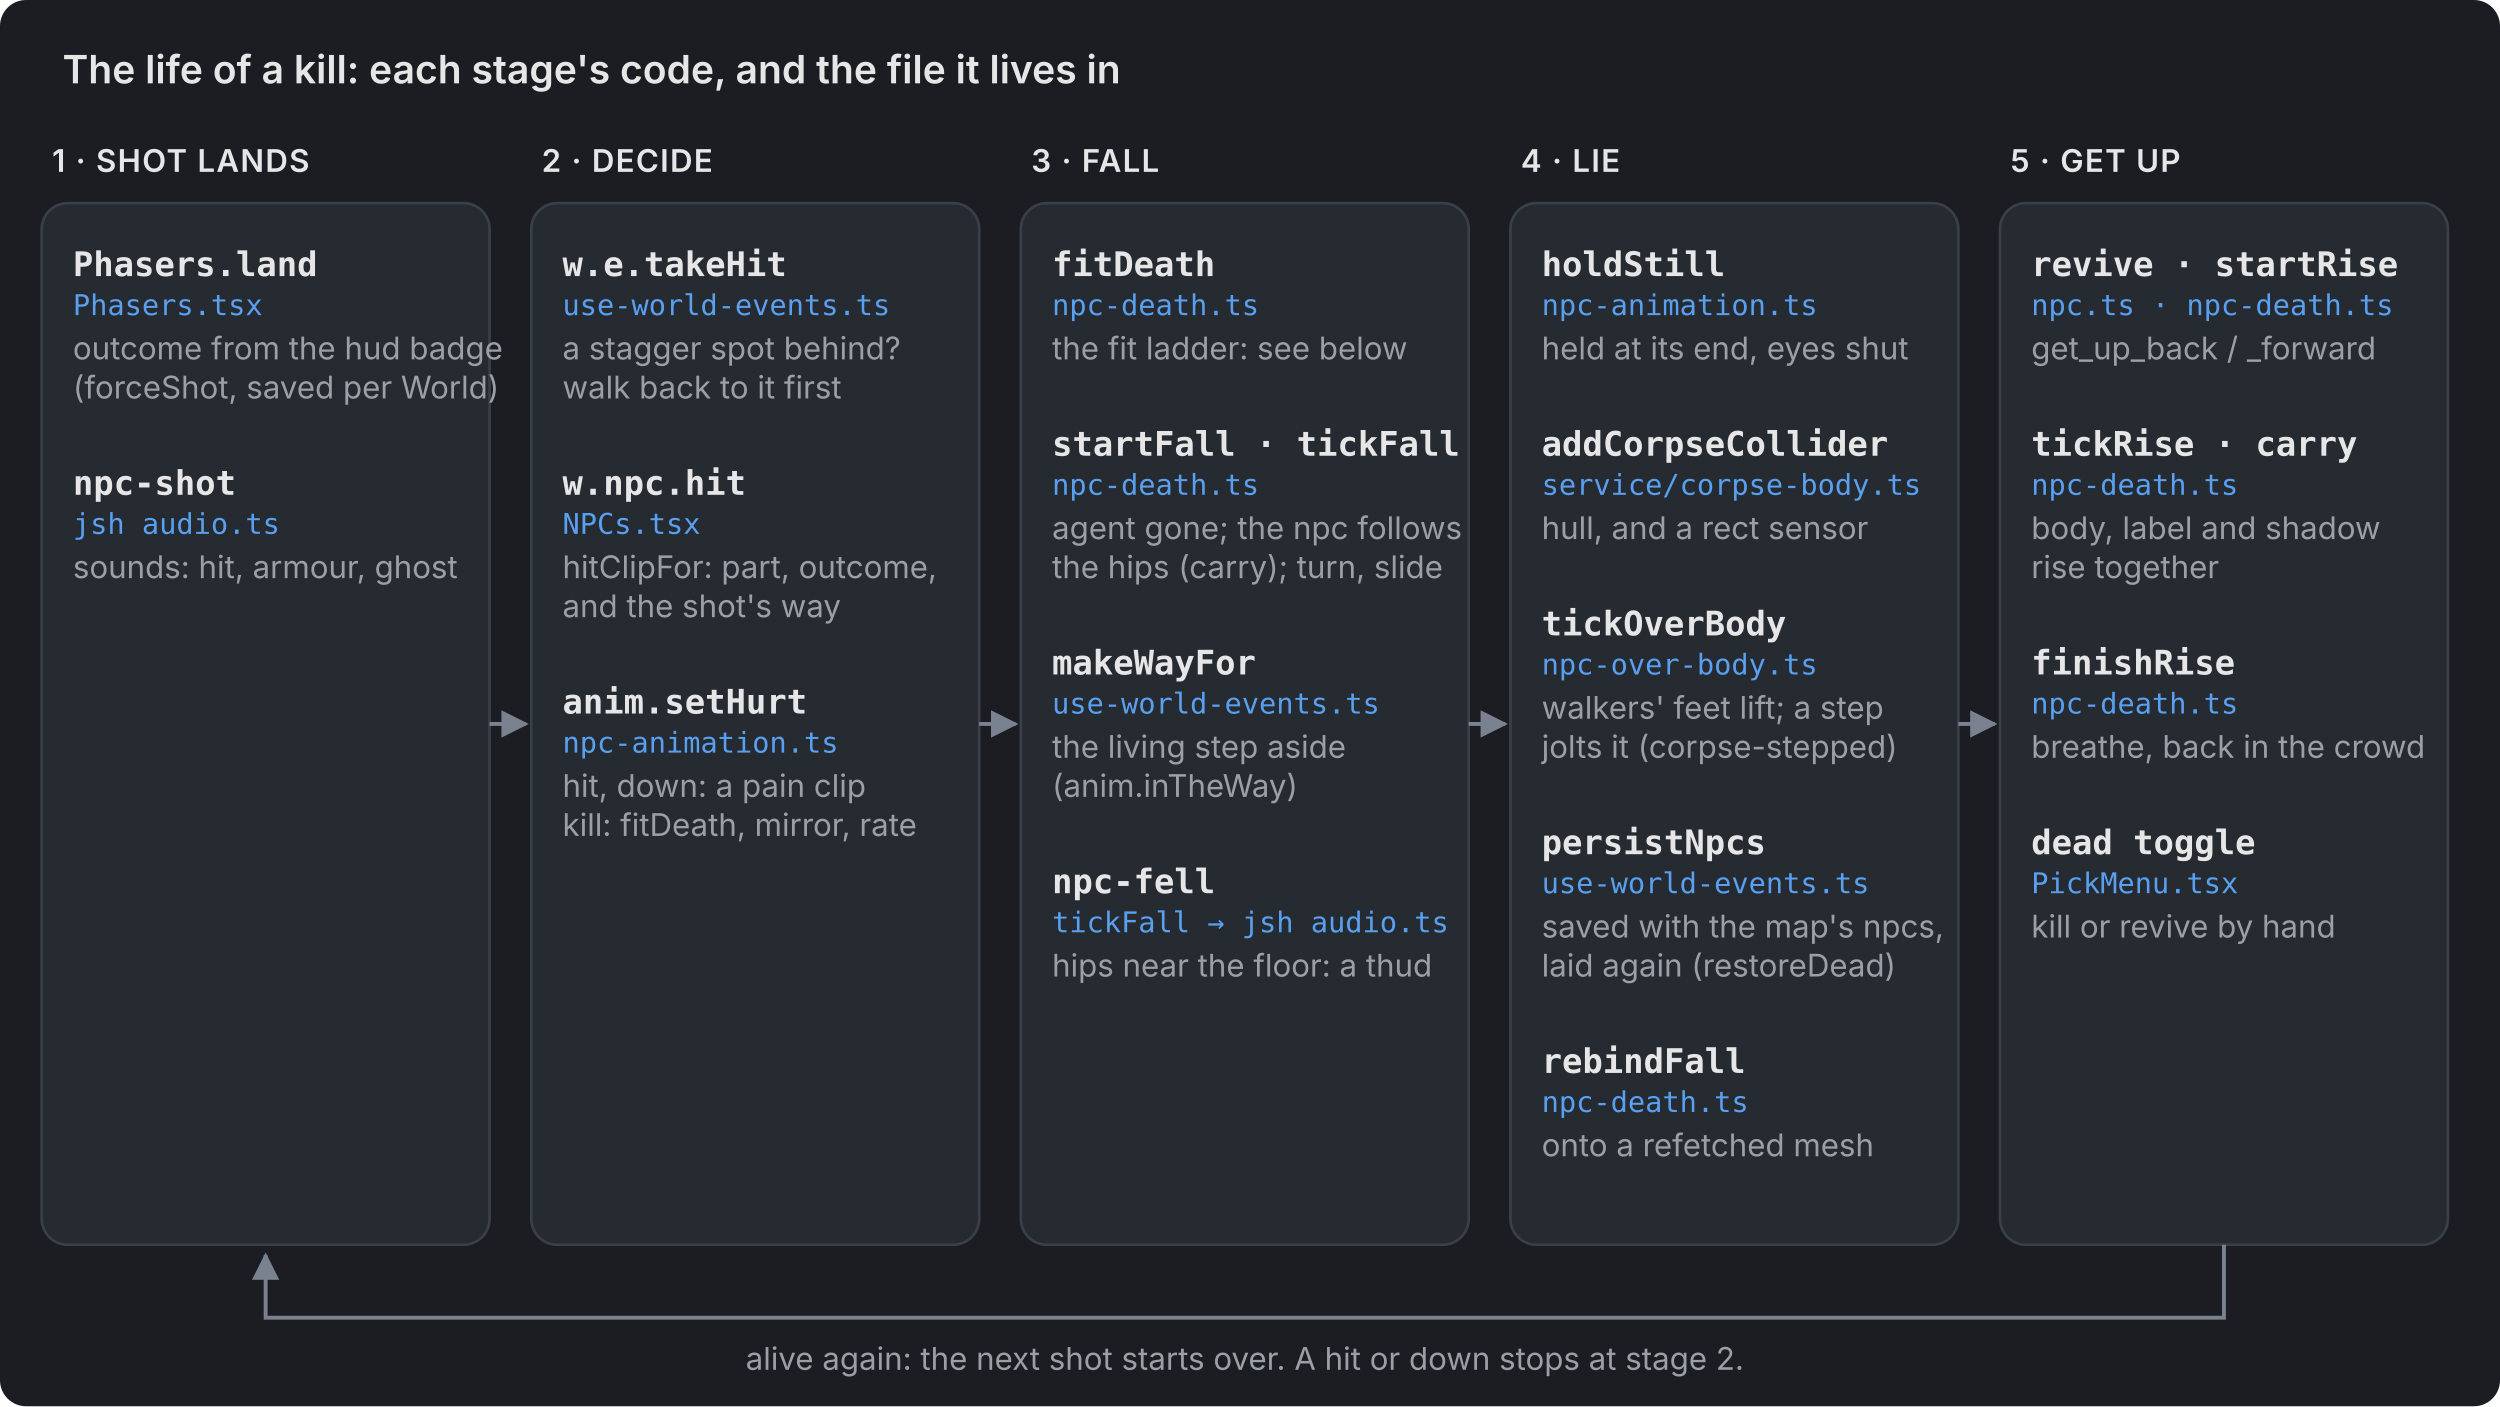
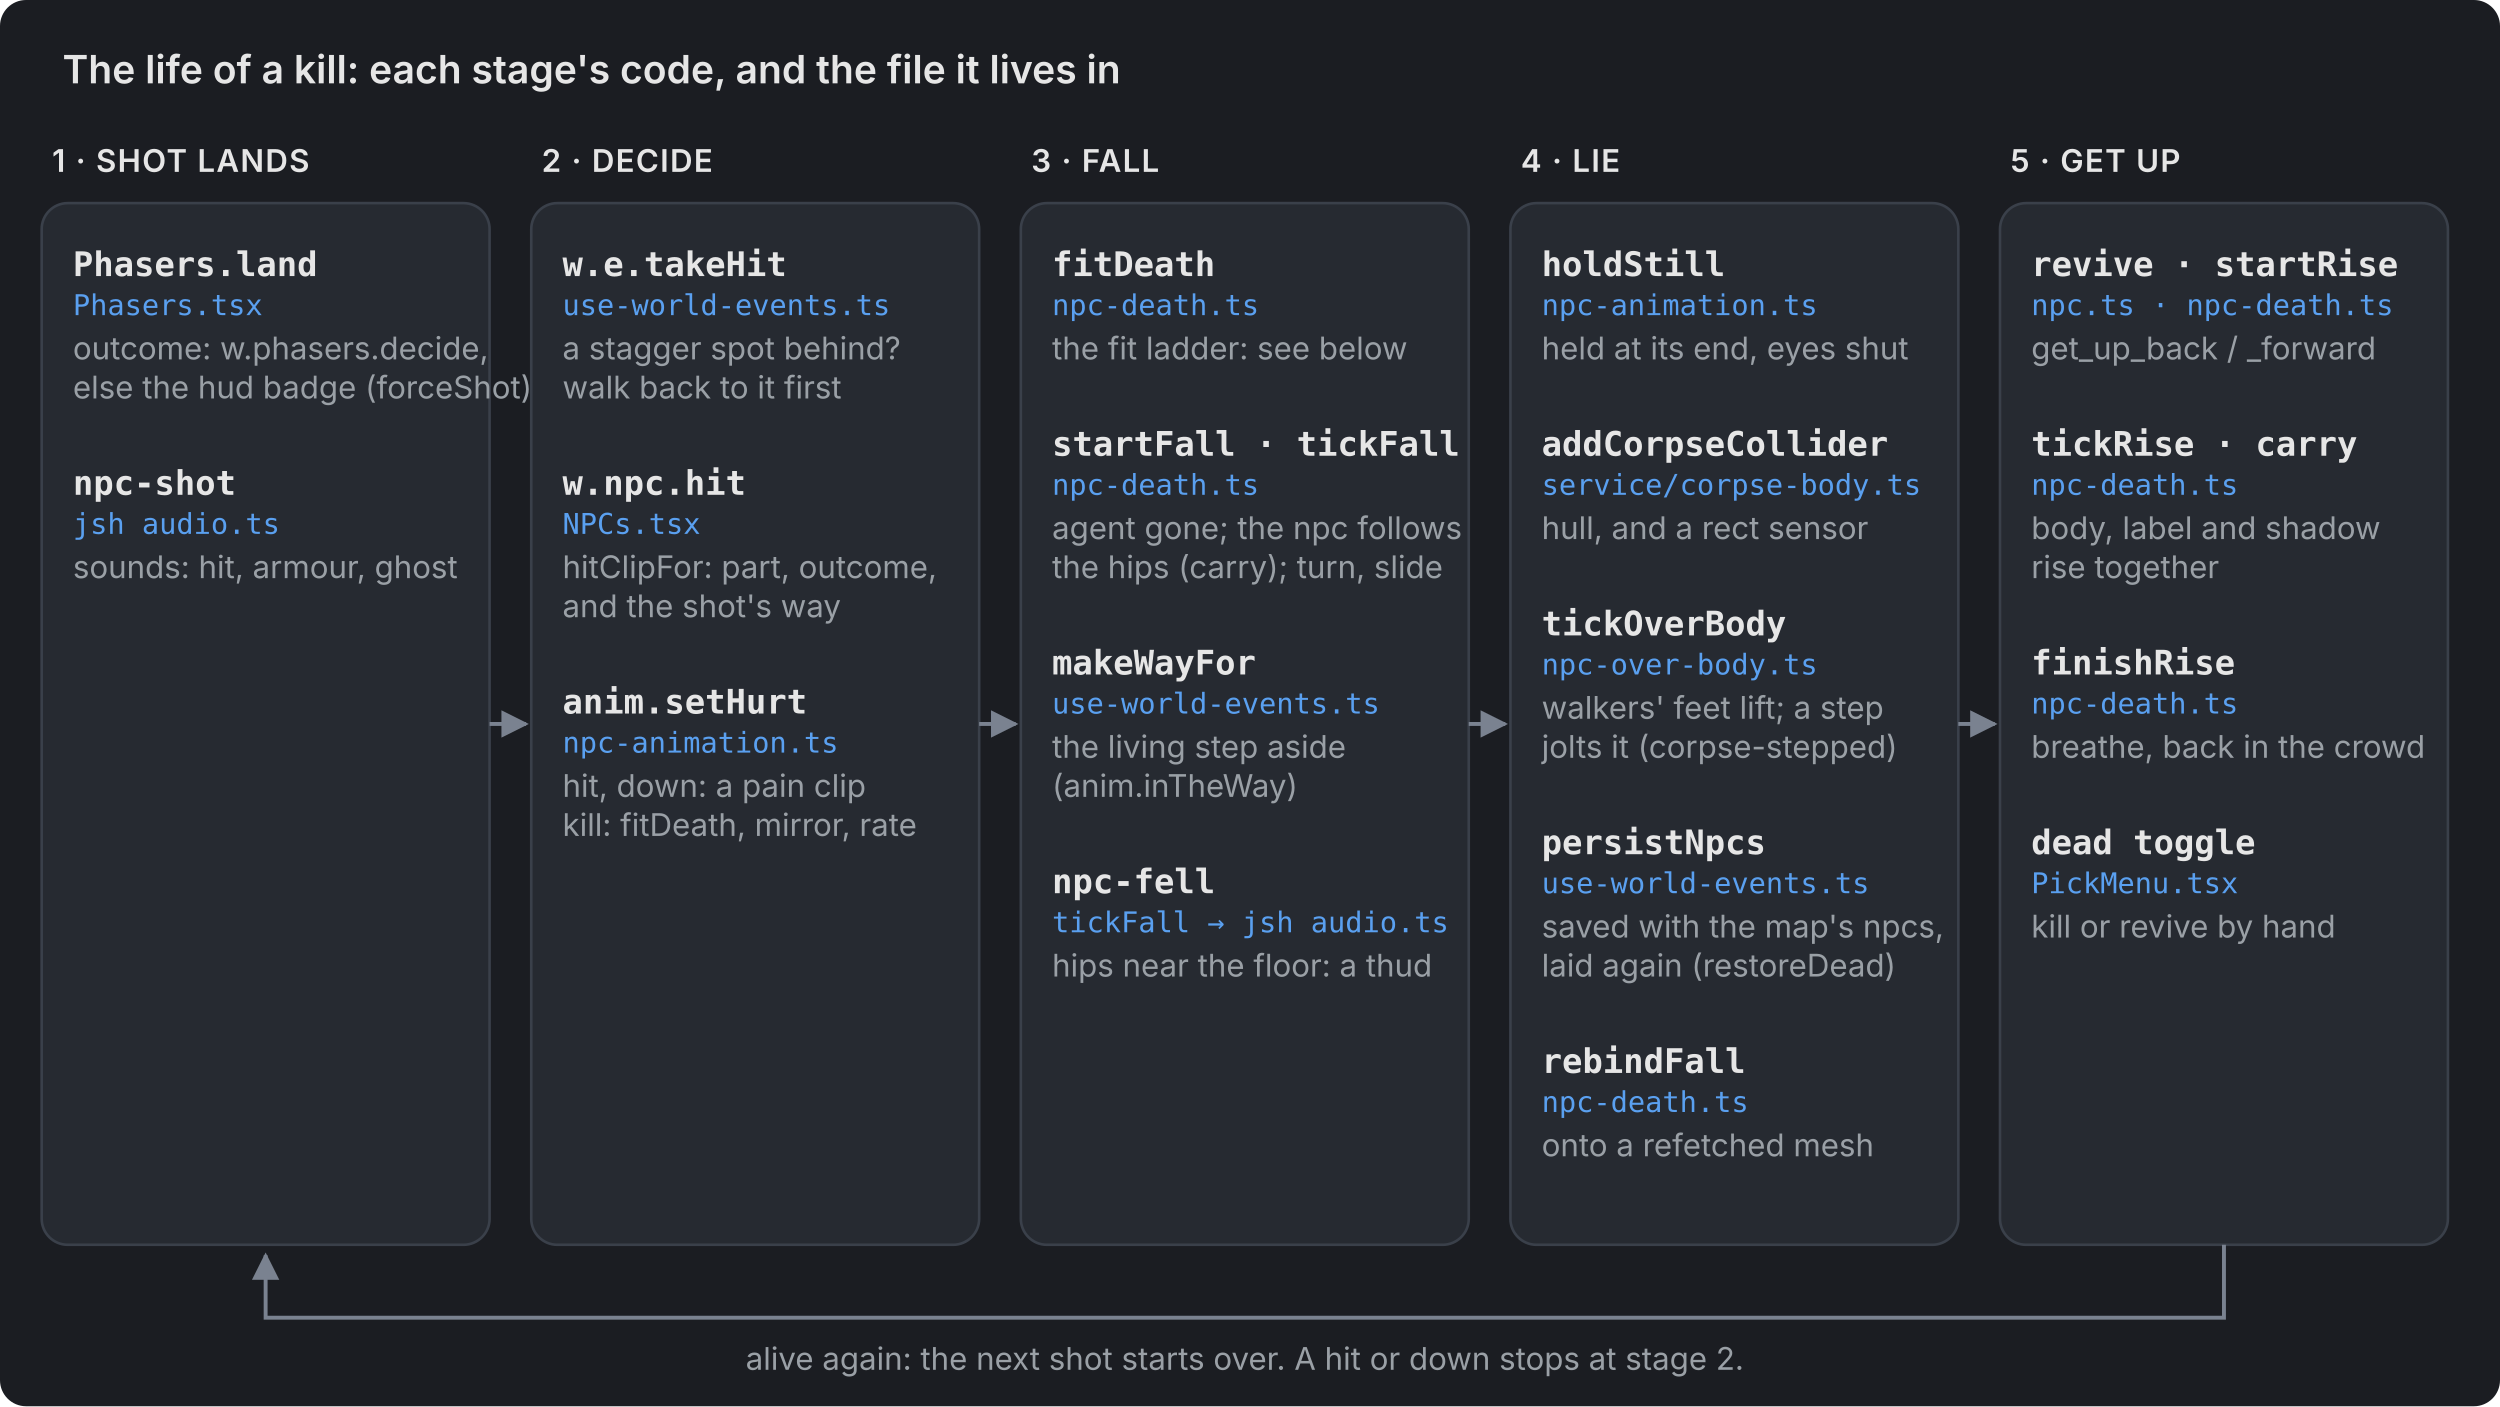
<svg xmlns="http://www.w3.org/2000/svg" viewBox="0 0 960 540" width="960" height="540" font-family="system-ui, -apple-system, 'Segoe UI', sans-serif" font-size="12">
  <style>
    .stage { fill: #e6e6e6; font-size: 12px; font-weight: 600; letter-spacing: 0.04em; }
    .panel { fill: #262a31; stroke: #3a404a; }
    .fn { fill: #e6e6e6; font-size: 13px; font-weight: 600; font-family: ui-monospace, Menlo, monospace; }
    .file { fill: #5aa0f0; font-size: 11px; font-family: ui-monospace, Menlo, monospace; }
    .note { fill: #9aa0a6; font-size: 12px; }
    .arrow { fill: none; stroke: #7a8290; stroke-width: 1.5; }
  </style>
  <defs>
    <marker id="next" viewBox="0 0 10 10" refX="9" refY="5" markerWidth="7" markerHeight="7" orient="auto">
      <path d="M0,0 L10,5 L0,10 z" fill="#7a8290" />
    </marker>
  </defs>
  <rect width="960" height="540" rx="10" fill="#1b1d22" />
  <text x="24" y="32" fill="#e6e6e6" font-size="15" font-weight="600">The life of a kill: each stage's code, and the file it lives in</text>
  <g transform="translate(8 44)">
    <text x="12" y="22" class="stage">1 · SHOT LANDS</text>
    <rect x="8" y="34" width="172" height="400" rx="10" class="panel" />
    <text x="200" y="22" class="stage">2 · DECIDE</text>
    <rect x="196" y="34" width="172" height="400" rx="10" class="panel" />
    <text x="388" y="22" class="stage">3 · FALL</text>
    <rect x="384" y="34" width="172" height="400" rx="10" class="panel" />
    <text x="576" y="22" class="stage">4 · LIE</text>
    <rect x="572" y="34" width="172" height="400" rx="10" class="panel" />
    <text x="764" y="22" class="stage">5 · GET UP</text>
    <rect x="760" y="34" width="172" height="400" rx="10" class="panel" />
    <text x="20" y="62" class="fn">Phasers.land</text>
    <text x="20" y="77" class="file">Phasers.tsx</text>
-     <text x="20" y="94" class="note">outcome from the hud badge</text>
-     <text x="20" y="109" class="note">(forceShot, saved per World)</text>
+     <text x="20" y="94" class="note">outcome: w.phasers.decide,</text>
+     <text x="20" y="109" class="note">else the hud badge (forceShot)</text>
    <text x="20" y="146" class="fn">npc-shot</text>
    <text x="20" y="161" class="file">jsh audio.ts</text>
    <text x="20" y="178" class="note">sounds: hit, armour, ghost</text>
    <text x="208" y="62" class="fn">w.e.takeHit</text>
    <text x="208" y="77" class="file">use-world-events.ts</text>
    <text x="208" y="94" class="note">a stagger spot behind?</text>
    <text x="208" y="109" class="note">walk back to it first</text>
    <text x="208" y="146" class="fn">w.npc.hit</text>
    <text x="208" y="161" class="file">NPCs.tsx</text>
    <text x="208" y="178" class="note">hitClipFor: part, outcome,</text>
    <text x="208" y="193" class="note">and the shot's way</text>
    <text x="208" y="230" class="fn">anim.setHurt</text>
    <text x="208" y="245" class="file">npc-animation.ts</text>
    <text x="208" y="262" class="note">hit, down: a pain clip</text>
    <text x="208" y="277" class="note">kill: fitDeath, mirror, rate</text>
    <text x="396" y="62" class="fn">fitDeath</text>
    <text x="396" y="77" class="file">npc-death.ts</text>
    <text x="396" y="94" class="note">the fit ladder: see below</text>
    <text x="396" y="131" class="fn">startFall · tickFall</text>
    <text x="396" y="146" class="file">npc-death.ts</text>
    <text x="396" y="163" class="note">agent gone; the npc follows</text>
    <text x="396" y="178" class="note">the hips (carry); turn, slide</text>
    <text x="396" y="215" class="fn">makeWayFor</text>
    <text x="396" y="230" class="file">use-world-events.ts</text>
    <text x="396" y="247" class="note">the living step aside</text>
    <text x="396" y="262" class="note">(anim.inTheWay)</text>
    <text x="396" y="299" class="fn">npc-fell</text>
    <text x="396" y="314" class="file">tickFall → jsh audio.ts</text>
    <text x="396" y="331" class="note">hips near the floor: a thud</text>
    <text x="584" y="62" class="fn">holdStill</text>
    <text x="584" y="77" class="file">npc-animation.ts</text>
    <text x="584" y="94" class="note">held at its end, eyes shut</text>
    <text x="584" y="131" class="fn">addCorpseCollider</text>
    <text x="584" y="146" class="file">service/corpse-body.ts</text>
    <text x="584" y="163" class="note">hull, and a rect sensor</text>
    <text x="584" y="200" class="fn">tickOverBody</text>
    <text x="584" y="215" class="file">npc-over-body.ts</text>
    <text x="584" y="232" class="note">walkers' feet lift; a step</text>
    <text x="584" y="247" class="note">jolts it (corpse-stepped)</text>
    <text x="584" y="284" class="fn">persistNpcs</text>
    <text x="584" y="299" class="file">use-world-events.ts</text>
    <text x="584" y="316" class="note">saved with the map's npcs,</text>
    <text x="584" y="331" class="note">laid again (restoreDead)</text>
    <text x="584" y="368" class="fn">rebindFall</text>
    <text x="584" y="383" class="file">npc-death.ts</text>
    <text x="584" y="400" class="note">onto a refetched mesh</text>
    <text x="772" y="62" class="fn">revive · startRise</text>
    <text x="772" y="77" class="file">npc.ts · npc-death.ts</text>
    <text x="772" y="94" class="note">get_up_back / _forward</text>
    <text x="772" y="131" class="fn">tickRise · carry</text>
    <text x="772" y="146" class="file">npc-death.ts</text>
    <text x="772" y="163" class="note">body, label and shadow</text>
    <text x="772" y="178" class="note">rise together</text>
    <text x="772" y="215" class="fn">finishRise</text>
    <text x="772" y="230" class="file">npc-death.ts</text>
    <text x="772" y="247" class="note">breathe, back in the crowd</text>
    <text x="772" y="284" class="fn">dead toggle</text>
    <text x="772" y="299" class="file">PickMenu.tsx</text>
    <text x="772" y="316" class="note">kill or revive by hand</text>
    <path d="M180,234 L194,234" class="arrow" marker-end="url(#next)" />
    <path d="M368,234 L382,234" class="arrow" marker-end="url(#next)" />
    <path d="M556,234 L570,234" class="arrow" marker-end="url(#next)" />
    <path d="M744,234 L758,234" class="arrow" marker-end="url(#next)" />
    <path d="M846,434 L846,462 L94,462 L94,438" class="arrow" marker-end="url(#next)" />
    <text x="470" y="482" text-anchor="middle" class="note">alive again: the next shot starts over. A hit or down stops at stage 2.</text>
  </g>
</svg>
